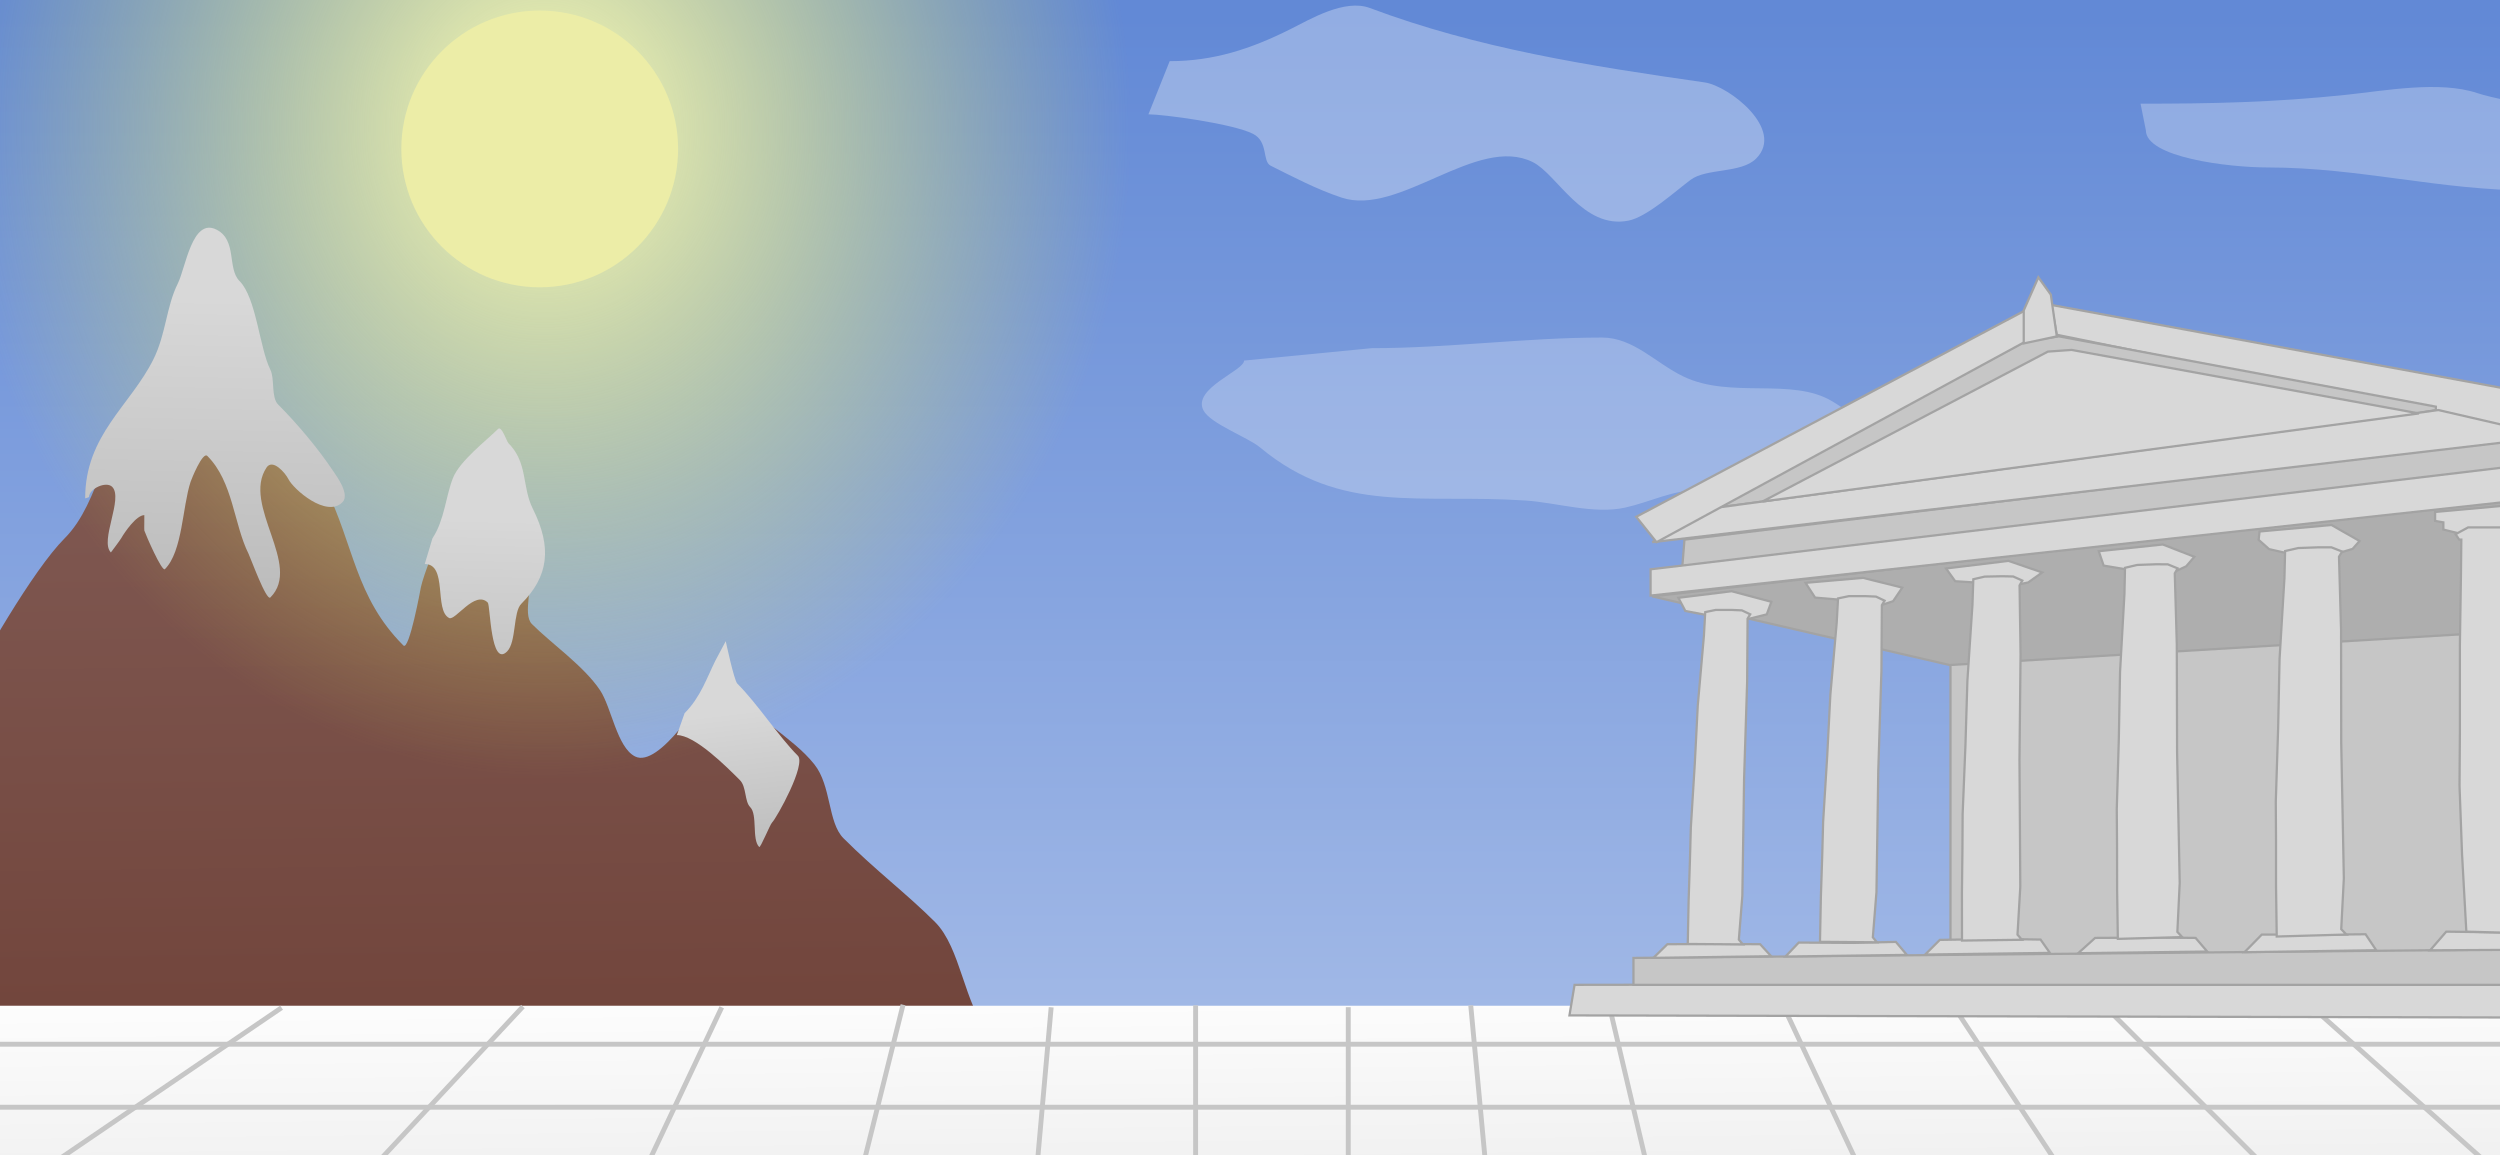
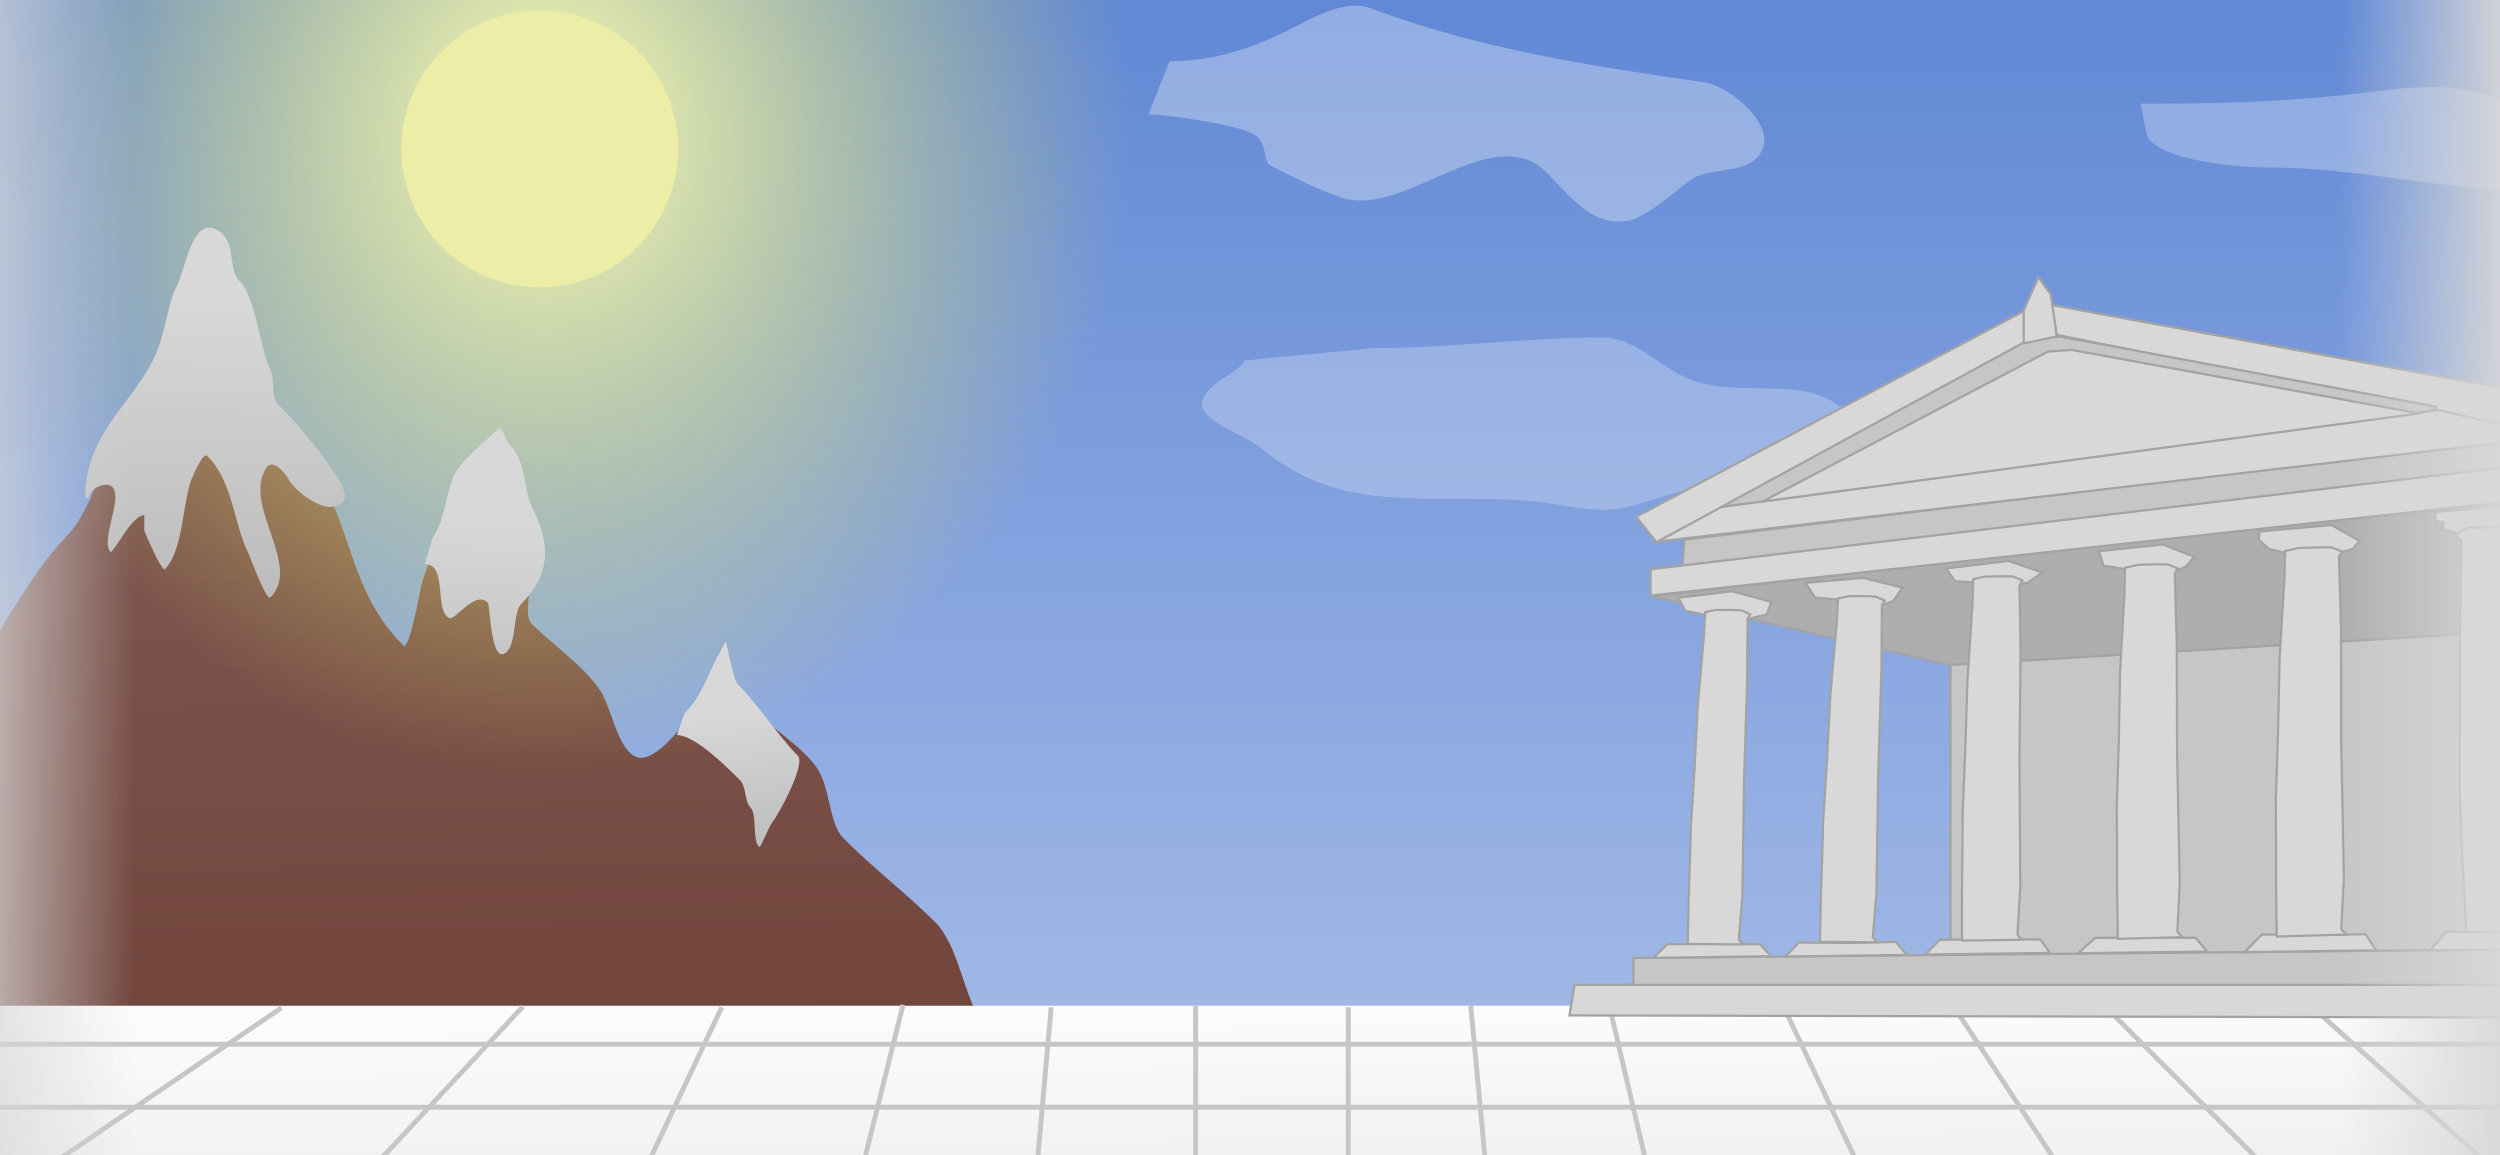
<svg xmlns="http://www.w3.org/2000/svg" viewBox="-8.157 59.324 509.64 235.266">
  <defs>
    <linearGradient id="gradient-0" gradientUnits="userSpaceOnUse" x1="245.372" y1="241.724" x2="245.372" y2="328.264" gradientTransform="matrix(1.543903, -0.01585, 0.010111, 0.984834, -140.2694, 20.99541)">
      <stop offset="0" style="stop-color: rgb(255, 255, 255);" />
      <stop offset="1" style="stop-color: rgb(226, 226, 226);" />
    </linearGradient>
    <linearGradient id="gradient-2" gradientUnits="userSpaceOnUse" x1="248.349" y1="48.795" x2="248.349" y2="396.941" gradientTransform="matrix(-1, 0, 0, -0.754845, 496.698, 362.3182)">
      <stop offset="0" style="stop-color: rgba(179, 198, 235, 1)" />
      <stop offset="1" style="stop-color: rgba(98, 137, 214, 1)" />
    </linearGradient>
    <radialGradient id="gradient-3" gradientUnits="userSpaceOnUse" cx="101.866" cy="89.683" r="55.204" gradientTransform="matrix(2.167903, 0, 0, 2.391464, -117.9767, -128.959)">
      <stop offset="0" style="stop-color: rgb(254, 255, 183);" />
      <stop offset="1" style="stop-color: rgba(218, 220, 82, 0);" />
    </radialGradient>
    <linearGradient id="gradient-1" gradientUnits="userSpaceOnUse" x1="35.668" y1="105.742" x2="35.668" y2="181.172" gradientTransform="matrix(0.999765, 0.021675, -0.031345, 1.445792, 2.00932, -33.46337)">
      <stop offset="0" style="stop-color: rgba(216, 216, 216, 1)" />
      <stop offset="1" style="stop-color: rgba(165, 165, 165, 1)" />
    </linearGradient>
    <linearGradient id="gradient-4" gradientUnits="userSpaceOnUse" x1="90.693" y1="146.664" x2="90.693" y2="192.696" gradientTransform="matrix(0.999661, 0.026031, -0.045656, 1.753323, 7.514926, -94.45686)">
      <stop offset="0" style="stop-color: rgba(216, 216, 216, 1)" />
      <stop offset="1" style="stop-color: rgba(165, 165, 165, 1)" />
    </linearGradient>
    <linearGradient id="gradient-5" gradientUnits="userSpaceOnUse" x1="142.312" y1="190.034" x2="142.312" y2="231.999" gradientTransform="matrix(0.992859, -0.119296, 0.150241, 1.250404, -32.26345, -15.63363)">
      <stop offset="0" style="stop-color: rgba(216, 216, 216, 1)" />
      <stop offset="1" style="stop-color: rgba(165, 165, 165, 1)" />
    </linearGradient>
    <linearGradient id="gradient-6" gradientUnits="userSpaceOnUse" x1="83.898" y1="107.313" x2="83.898" y2="297.316" gradientTransform="matrix(0.999918, -0.012794, 0.011061, 0.864502, -3.281762, 41.35906)">
      <stop offset="0" style="stop-color: rgba(130, 92, 86, 1)" />
      <stop offset="1" style="stop-color: rgb(110, 64, 54);" />
+     </linearGradient>
+     <linearGradient gradientUnits="userSpaceOnUse" x1="-34.112" y1="47.924" x2="-34.112" y2="414.379" id="gradient-7" gradientTransform="matrix(0, 0.10933, -0.10933, 0, 24.66566, 236.7751)">
+       <stop offset="0" style="stop-opacity: 0; stop-color: rgb(216, 216, 216);" />
+       <stop offset="1" style="stop-color: rgb(216, 216, 216);" />
+     </linearGradient>
+     <linearGradient gradientUnits="userSpaceOnUse" x1="-34.112" y1="47.924" x2="-34.112" y2="414.379" id="gradient-8" gradientTransform="matrix(0, -0.096057, -0.096057, 0, -464.1516, 227.8746)">
+       <stop offset="0" style="stop-opacity: 0; stop-color: rgb(216, 216, 216);" />
+       <stop offset="1" style="stop-color: rgb(216, 216, 216);" />
    </linearGradient>
  </defs>
  <rect x="-19.211" y="48.795" width="535.12" height="348.146" style="fill: url(#gradient-2);" />
  <g id="hellenic_clouds">
    <path d="M 271.462 130.301 C 287.171 130.301 302.892 128.134 318.413 128.134 C 324.865 128.134 329.343 133.352 335.027 136.08 C 344.691 140.719 357.083 136.167 365.364 141.136 C 369.688 143.731 388.497 156.743 379.45 163.528 C 375.662 166.369 369.109 162.231 365.726 161 C 356.791 157.751 347.561 159.194 338.277 159.194 C 332.841 159.194 328.283 161.656 323.108 162.806 C 316.814 164.205 309.114 161.777 302.883 161.361 C 281.309 159.923 265.257 164.317 248.709 150.527 C 246.22 148.453 238.52 145.68 237.152 142.942 C 234.918 138.476 245.458 134.906 245.458 132.83" style="fill-opacity: 0.39; fill: rgba(255, 255, 255, 0.64);" />
    <path d="M 230.29 71.793 C 239.214 71.793 246.776 69.329 254.849 65.292 C 258.912 63.26 265.949 59.026 271.101 60.958 C 293.033 69.183 315.611 72.734 339.361 76.127 C 344.254 76.826 355.791 85.7 349.834 91.657 C 346.778 94.714 339.722 93.553 336.471 95.991 C 333.297 98.372 327.599 103.544 323.831 104.298 C 314.556 106.153 309.275 94.853 304.328 92.379 C 292.952 86.691 277.116 103.534 265.322 99.603 C 260.252 97.913 255.604 95.466 250.876 93.102 C 249.118 92.223 250.456 88.197 247.264 86.601 C 243.041 84.489 228.924 82.628 225.956 82.628" style="fill-opacity: 0.39; fill: rgba(255, 255, 255, 0.79);" />
    <path d="M 428.207 80.461 C 442.274 80.461 455.123 80.232 470.102 78.655 C 478.013 77.822 489.139 75.731 496.828 78.294 C 503.305 80.453 519.188 81.874 523.554 86.24 C 525.17 87.856 532.004 89.455 529.332 93.463 C 525.282 99.538 514.136 98.158 508.024 98.158 C 489.281 98.158 472.817 93.463 454.21 93.463 C 446 93.463 429.29 91.402 429.29 85.878" style="fill-opacity: 0.39; fill: rgba(255, 255, 255, 0.7);" />
  </g>
  <path d="M -16.035 202.026 C -12.076 194.109 -1.407 175.49 5.005 169.078 C 12.535 161.548 13.102 147.483 21.281 139.305 C 28.534 132.051 27.793 113.738 33.984 107.547 C 35.552 105.979 37.772 112.774 37.954 113.501 C 40.007 121.716 41.132 128.992 43.114 136.923 C 45.471 146.349 54.685 151.728 58.199 158.756 C 63.961 170.279 64.216 181.049 74.078 190.911 C 75.273 192.106 77.633 179.082 77.651 179.002 C 78.791 173.874 87.068 154.643 91.545 152.405 C 92.767 151.794 94.96 155.801 95.515 156.771 C 98.702 162.348 96.716 169.892 99.485 175.429 C 100.803 178.066 98.234 184.499 100.279 186.544 C 104.258 190.524 110.883 195.108 114.173 200.042 C 116.502 203.535 117.624 211.692 121.318 213.539 C 126.174 215.967 135.285 201.483 136.8 198.454 C 136.853 198.348 139.579 192.102 139.579 192.102 C 139.579 192.102 141.576 198.556 141.961 199.248 C 146.001 206.52 153.134 209.244 157.84 215.126 C 161.35 219.514 160.568 226.985 163.794 230.211 C 170.362 236.779 176.705 241.534 182.452 247.281 C 187.754 252.583 188.276 263.839 193.567 270.306 C 195.532 272.707 215.295 287.878 211.034 292.139 C 203.147 300.026 192.804 297.13 182.849 294.918 C 166.643 291.317 150.15 288.629 134.021 284.597 C 123.375 281.935 112.916 285.381 102.263 283.803 C 94.518 282.656 90.636 277.734 84.003 274.673 C 81.88 273.693 76.329 276.207 74.078 276.657 C 63.704 278.732 53.223 279.812 42.717 281.024 C 33.443 282.094 24.807 281.135 15.723 283.406 C 11.626 284.43 5.616 288.506 1.035 286.979 C -12.395 282.502 -23.217 276.266 -33.899 267.527 C -35.4 266.299 -41.331 263.778 -42.235 261.969 C -46.769 252.9 -40.644 228.419 -36.677 219.493 C -34.699 215.043 -33.416 209.88 -30.723 207.187" style="fill: url(#gradient-6);" />
  <circle style="fill: url(#gradient-3);" cx="102.858" cy="85.514" r="132.018" />
  <polygon style="fill: url(#gradient-0);" points="-32.05 264.351 522.642 264.351 544.095 350.891 -62.083 333.424" />
  <line style="fill: none; stroke: rgb(198, 198, 198);" x1="-45.09" y1="272.194" x2="557.186" y2="272.194" />
  <line style="fill: none; stroke: rgb(198, 198, 198);" x1="-50.977" y1="285.039" x2="548.746" y2="285.039" />
  <line style="fill: none; stroke: rgb(198, 198, 198);" x1="-63.822" y1="301.095" x2="560.847" y2="301.095" />
  <line style="fill: none; stroke: rgb(198, 198, 198);" x1="-75.061" y1="321.432" x2="581.828" y2="321.432" />
  <line style="fill: none; stroke: rgb(198, 198, 198);" x1="235.575" y1="264.285" x2="235.575" y2="360.957" />
  <line style="fill: none; stroke: rgb(198, 198, 198);" x1="266.695" y1="264.647" x2="266.695" y2="364.175" />
  <line style="fill: none; stroke: rgb(198, 198, 198);" x1="291.663" y1="264.285" x2="301.434" y2="368.863" />
  <line style="fill: none; stroke: rgb(198, 198, 198);" x1="319.888" y1="264.285" x2="346.304" y2="376.462" />
  <line style="fill: none; stroke: rgb(198, 198, 198);" x1="354.989" y1="263.561" x2="403.84" y2="367.415" />
  <line style="fill: none; stroke: rgb(198, 198, 198);" x1="388.857" y1="262.584" x2="456.013" y2="364.619" />
  <line style="fill: none; stroke: rgb(198, 198, 198);" x1="420.092" y1="263.625" x2="523.168" y2="366.701" />
  <line style="fill: none; stroke: rgb(198, 198, 198);" x1="459.136" y1="261.022" x2="574.706" y2="364.098" />
  <line style="fill: none; stroke: rgb(198, 198, 198);" x1="206.131" y1="264.666" x2="197.802" y2="358.372" />
  <line style="fill: none; stroke: rgb(198, 198, 198);" x1="175.937" y1="264.145" x2="148.867" y2="372.948" />
  <line style="fill: none; stroke: rgb(198, 198, 198);" x1="138.975" y1="264.666" x2="94.205" y2="359.413" />
  <line style="fill: none; stroke: rgb(198, 198, 198);" x1="98.443" y1="264.52" x2="18.199" y2="350.563" />
  <line style="fill: none; stroke: rgb(198, 198, 198);" x1="49.245" y1="264.743" x2="-77.589" y2="351.083" />
  <line style="fill: none; stroke: rgb(198, 198, 198);" x1="-13.556" y1="264.666" x2="-98.412" y2="329.739" />
  <circle style="fill: rgb(236, 237, 167);" cx="101.866" cy="89.683" r="28.21" />
  <g style="" transform="matrix(0.462949, 0, 0, 0.462949, 311.0289, 87.39685)">
    <polygon style="fill: rgb(216, 216, 216); stroke: rgb(163, 163, 163);" points="421.567 159.462 548.764 244.508 532.724 250.103 419.702 182.215" />
    <polygon style="stroke: rgb(163, 163, 163); fill: rgb(198, 198, 198);" points="169.412 229.588 169.412 363.905 426.043 365.737 421.94 159.835" />
    <polygon style="fill: rgb(216, 216, 216); stroke: rgb(163, 163, 163);" points="1.634 386.482 3.877 373.029 435.344 372.388 435.985 387.443" />
    <polygon style="stroke: rgb(163, 163, 163); fill: rgb(198, 198, 198);" points="29.822 373.029 29.822 361.177 428.938 357.334 429.258 373.029" />
    <polygon style="fill: rgb(216, 216, 216); stroke: rgb(163, 163, 163);" points="435.344 386.803 435.985 371.748 566.995 375.912 567.315 384.881" />
    <polygon style="fill: rgb(216, 216, 216); stroke: rgb(163, 163, 163);" points="428.618 357.013 555.463 365.982 555.784 376.232 429.258 373.029" />
    <polygon style="fill: rgb(216, 216, 216); stroke: rgb(163, 163, 163);" points="38.59 361.15 44.742 355.145 66.274 354.998 85.609 355.145 90.442 360.418" />
    <polygon style="fill: rgb(216, 216, 216); stroke: rgb(163, 163, 163);" points="96.741 360.564 102.6 354.412 126.622 354.559 145.371 354.119 150.204 359.832" />
    <polygon style="fill: rgb(216, 216, 216); stroke: rgb(163, 163, 163);" points="158.26 359.685 164.705 353.24 190.924 352.801 209.087 353.094 213.189 358.953" />
    <polygon style="fill: rgb(216, 216, 216); stroke: rgb(163, 163, 163);" points="225.639 359.099 233.109 352.362 261.525 352.215 277.345 352.362 282.471 358.367" />
    <polygon style="fill: rgb(216, 216, 216); stroke: rgb(163, 163, 163);" points="298.877 358.66 306.493 350.897 337.985 350.897 352.194 350.75 356.881 357.781" />
    <polygon style="stroke: rgb(163, 163, 163); fill: rgb(174, 174, 174);" points="38.112 201.985 169.039 232.199 411.123 217.651 421.194 158.343" />
    <polygon style="fill: rgb(216, 216, 216); stroke: rgb(163, 163, 163);" points="60.928 209.981 52.667 208.399 49.59 202.598 73.057 199.697 90.548 204.356 88.526 209.893 80.44 211.914" />
    <polygon style="fill: rgb(216, 216, 216); stroke: rgb(163, 163, 163);" points="53.729 355.026 54.113 335.799 54.69 318.111 55.075 303.883 56.805 276.004 58.151 249.855 60.843 219.284 61.42 208.901 66.034 207.94 73.148 207.94 77.57 208.132 81.223 209.863 80.07 211.785 79.877 239.665 78.532 282.348 78.147 308.689 77.763 333.877 76.224 353.104 77.955 355.219" />
    <polygon style="fill: rgb(216, 216, 216); stroke: rgb(163, 163, 163);" points="120.343 203.389 109.796 202.51 105.578 196.006 130.89 193.809 148.205 198.115 144.162 204.092 138.098 206.113" />
    <polygon style="fill: rgb(216, 216, 216); stroke: rgb(163, 163, 163);" points="111.95 354.084 112.347 334.186 112.945 315.881 113.343 301.157 115.133 272.306 116.526 245.246 119.312 213.609 119.909 202.863 124.684 201.869 132.046 201.869 136.622 202.068 140.403 203.859 139.209 205.848 139.01 234.7 137.618 278.871 137.219 306.131 136.822 332.197 135.229 352.095 137.021 354.283" />
    <polygon style="fill: rgb(216, 216, 216); stroke: rgb(163, 163, 163);" points="181.253 195.918 171.497 195.303 167.454 189.678 194.964 186.338 209.817 191.435 203.665 195.83 194.964 197.676" />
    <polygon style="fill: rgb(216, 216, 216); stroke: rgb(163, 163, 163);" points="172.785 353.234 173.203 332.316 173.831 313.072 174.249 297.594 176.133 267.264 177.599 238.817 180.529 205.558 181.157 194.261 186.179 193.216 193.923 193.216 198.737 193.426 202.715 195.308 201.459 197.399 201.249 227.73 199.786 274.166 199.365 302.823 198.947 330.225 197.272 351.143 199.158 353.443" transform="matrix(0.999774, -0.021276, 0.021276, 0.999774, -5.772858, 4.056439)" />
    <polygon style="fill: rgb(216, 216, 216); stroke: rgb(163, 163, 163);" points="247.887 190.258 236.852 188.419 234.706 182.084 262.908 179.12 276.805 184.536 273.228 188.725 265.36 192.404" />
    <polygon style="fill: rgb(216, 216, 216); stroke: rgb(163, 163, 163);" points="240.17 352.263 240.62 330.793 241.294 311.04 241.743 295.153 243.767 264.022 245.342 234.823 248.49 200.686 249.165 189.09 254.56 188.018 262.88 188.018 268.052 188.233 272.326 190.165 270.977 192.311 270.751 223.443 269.179 271.106 268.727 300.52 268.278 328.646 266.478 350.117 268.505 352.478" transform="matrix(0.999363, -0.035698, 0.035698, 0.999363, -9.483982, 9.319786)" />
    <polygon style="fill: rgb(216, 216, 216); stroke: rgb(163, 163, 163);" points="319.517 183.412 309.707 181.164 305.109 177.077 305.518 173.398 337.194 170.537 349.558 177.587 346.493 181.062 335.559 184.332" />
    <polygon style="fill: rgb(216, 216, 216); stroke: rgb(163, 163, 163);" points="310.024 351.182 310.511 328.879 311.241 308.36 311.728 291.856 313.92 259.518 315.626 229.186 319.037 193.724 319.769 181.678 325.613 180.565 334.626 180.565 340.229 180.788 344.86 182.794 343.397 185.025 343.153 217.364 341.45 266.876 340.96 297.432 340.474 326.649 338.523 348.953 340.72 351.405" transform="matrix(0.999363, -0.035698, 0.035698, 0.999363, -9.286424, 11.85855)" />
    <g transform="matrix(0.554318, 0, 0, 0.74502, 202.9833, 126.6866)" style="">
      <polygon style="fill: rgb(216, 216, 216); stroke: rgb(163, 163, 163);" points="496.082 314.488 503.196 306.268 537.343 306.742 548.568 307.216 552.994 314.172" />
      <polygon style="fill: rgb(216, 216, 216); stroke: rgb(163, 163, 163);" points="509.52 131.106 501.931 129.209 501.931 126.047 498.295 125.415 498.295 121.463 531.494 118.459 542.876 126.521 542.876 128.577 540.189 128.893 539.556 131.738 526.751 135.216" />
      <polygon style="fill: rgb(216, 216, 216); stroke: rgb(163, 163, 163);" points="512.049 306.268 510.152 272.121 509.045 242.084 509.204 219.003 509.204 180.271 509.678 148.97 509.836 133.635 508.887 133.635 507.306 131.264 512.84 128.26 520.27 128.26 529.439 128.26 534.34 130.315 534.498 132.371 533.075 133.477 531.336 133.477 532.443 140.749 533.865 163.514 535.604 186.121 537.185 224.536 538.45 260.896 538.924 288.404 539.082 303.58 540.821 304.845 541.612 307.058" />
    </g>
    <g transform="matrix(0.587089, 0, 0, 0.792591, 169.1951, 112.2857)" style="">
      <polygon style="fill: rgb(216, 216, 216); stroke: rgb(163, 163, 163);" points="496.082 314.488 503.196 306.268 537.343 306.742 548.568 307.216 552.994 314.172" />
      <polygon style="fill: rgb(216, 216, 216); stroke: rgb(163, 163, 163);" points="509.52 131.106 501.931 129.209 501.931 126.047 498.295 125.415 498.295 121.463 531.494 118.459 542.876 126.521 542.876 128.577 540.189 128.893 539.556 131.738 526.751 135.216" />
      <polygon style="fill: rgb(216, 216, 216); stroke: rgb(163, 163, 163);" points="512.049 306.268 510.152 272.121 509.045 242.084 509.204 219.003 509.204 180.271 509.678 148.97 509.836 133.635 508.887 133.635 507.306 131.264 512.84 128.26 520.27 128.26 529.439 128.26 534.34 130.315 534.498 132.371 533.075 133.477 531.336 133.477 532.443 140.749 533.865 163.514 535.604 186.121 537.185 224.536 538.45 260.896 538.924 288.404 539.082 303.58 540.821 304.845 541.612 307.058" />
    </g>
    <g transform="matrix(0.691955, 0, 0, 0.85919, 94.79218, 90.40846)" style="">
      <polygon style="fill: rgb(216, 216, 216); stroke: rgb(163, 163, 163);" points="496.082 314.488 503.196 306.268 537.343 306.742 548.568 307.216 552.994 314.172" />
      <polygon style="fill: rgb(216, 216, 216); stroke: rgb(163, 163, 163);" points="509.52 131.106 501.931 129.209 501.931 126.047 498.295 125.415 498.295 121.463 531.494 118.459 542.876 126.521 542.876 128.577 540.189 128.893 539.556 131.738 526.751 135.216" />
      <polygon style="fill: rgb(216, 216, 216); stroke: rgb(163, 163, 163);" points="512.049 306.268 510.152 272.121 509.045 242.084 509.204 219.003 509.204 180.271 509.678 148.97 509.836 133.635 508.887 133.635 507.306 131.264 512.84 128.26 520.27 128.26 529.439 128.26 534.34 130.315 534.498 132.371 533.075 133.477 531.336 133.477 532.443 140.749 533.865 163.514 535.604 186.121 537.185 224.536 538.45 260.896 538.924 288.404 539.082 303.58 540.821 304.845 541.612 307.058" />
    </g>
    <g transform="matrix(0.783713, 0, 0, 0.929595, 24.84054, 67.14793)" style="">
      <polygon style="fill: rgb(216, 216, 216); stroke: rgb(163, 163, 163);" points="496.082 314.488 503.196 306.268 537.343 306.742 548.568 307.216 552.994 314.172" />
      <polygon style="fill: rgb(216, 216, 216); stroke: rgb(163, 163, 163);" points="509.52 131.106 501.931 129.209 501.931 126.047 498.295 125.415 498.295 121.463 531.494 118.459 542.876 126.521 542.876 128.577 540.189 128.893 539.556 131.738 526.751 135.216" />
      <polygon style="fill: rgb(216, 216, 216); stroke: rgb(163, 163, 163);" points="512.049 306.268 510.152 272.121 509.045 242.084 509.204 219.003 509.204 180.271 509.678 148.97 509.836 133.635 508.887 133.635 507.306 131.264 512.84 128.26 520.27 128.26 529.439 128.26 534.34 130.315 534.498 132.371 533.075 133.477 531.336 133.477 532.443 140.749 533.865 163.514 535.604 186.121 537.185 224.536 538.45 260.896 538.924 288.404 539.082 303.58 540.821 304.845 541.612 307.058" />
    </g>
    <polygon style="stroke: rgb(163, 163, 163); fill: rgb(198, 198, 198);" points="51.167 190.795 52.286 176.993 419.329 132.605 420.821 146.406" />
    <g transform="matrix(1, 0, 0, 1, -115.4753, 43.33289)">
      <polygon style="fill: rgb(216, 216, 216); stroke: rgb(163, 163, 163);" points="496.082 314.488 503.196 306.268 537.343 306.742 548.568 307.216 552.994 314.172" />
      <polygon style="fill: rgb(216, 216, 216); stroke: rgb(163, 163, 163);" points="509.52 131.106 501.931 129.209 501.931 126.047 498.295 125.415 498.295 121.463 531.494 118.459 542.876 126.521 542.876 128.577 540.189 128.893 539.556 131.738 526.751 135.216" />
      <polygon style="fill: rgb(216, 216, 216); stroke: rgb(163, 163, 163);" points="512.049 306.268 510.152 272.121 509.045 242.084 509.204 219.003 509.204 180.271 509.678 148.97 509.836 133.635 508.887 133.635 507.306 131.264 512.84 128.26 520.27 128.26 529.439 128.26 534.34 130.315 534.498 132.371 533.075 133.477 531.336 133.477 532.443 140.749 533.865 163.514 535.604 186.121 537.185 224.536 538.45 260.896 538.924 288.404 539.082 303.58 540.821 304.845 541.612 307.058" />
    </g>
    <polygon style="fill: rgb(216, 216, 216); stroke: rgb(163, 163, 163);" points="37.366 201.612 37.366 190.049 421.567 144.168 422.313 159.462" />
    <polygon style="stroke: rgb(163, 163, 163); fill: rgb(198, 198, 198);" points="419.329 132.605 543.168 226.231 543.168 232.199 420.448 145.66" />
    <polygon style="stroke: rgb(163, 163, 163); fill: rgb(198, 198, 198);" points="426.046 127.109 550.644 226.406 543.245 226.406 418.885 132.838" />
    <polygon style="fill: rgb(216, 216, 216); stroke: rgb(163, 163, 163);" points="420.821 144.541 549.137 236.675 549.137 244.135 421.567 158.716" />
    <polygon style="fill: rgb(216, 216, 216); stroke: rgb(163, 163, 163);" points="213.846 73.642 431.536 113.742 425.33 128.303 424.136 129.258 216.233 86.77" />
    <polygon style="stroke: rgb(163, 163, 163); fill: rgb(198, 198, 198);" points="64.223 163.192 202.237 89.709 217.157 87.471 383.147 118.43 383.147 119.923 360.02 124.026" />
    <polygon style="fill: rgb(216, 216, 216); stroke: rgb(163, 163, 163);" points="38.112 178.112 61.612 163.565 384.266 119.923 423.059 128.875 420.075 133.351" />
    <polygon style="fill: rgb(216, 216, 216); stroke: rgb(163, 163, 163);" points="86.603 160.208 212.308 94.185 222.752 93.439 375.687 121.415" />
    <polygon style="fill: rgb(216, 216, 216); stroke: rgb(163, 163, 163);" points="39.977 178.112 31.025 166.922 201.864 76.28 201.864 90.082" />
    <polygon style="fill: rgb(216, 216, 216); stroke: rgb(163, 163, 163);" points="201.673 76.029 208.117 61.468 213.607 69.106 216.233 87.486 201.673 90.589" />
    <polygon style="fill: rgb(216, 216, 216); stroke: rgb(163, 163, 163);" points="431.058 113.742 554.463 218.768 550.883 226.168 425.807 127.348" />
  </g>
  <path d="M 9.204 160.927 C 9.204 147.989 18.368 142.075 23.102 132.607 C 25.679 127.452 25.737 121.83 28.084 117.136 C 29.694 113.917 31.006 103.65 35.951 106.122 C 40.234 108.264 38.123 114.063 40.671 116.611 C 44.099 120.039 44.746 130.269 46.964 134.705 C 47.875 136.526 47.082 140.329 48.538 141.785 C 52.317 145.564 56.647 150.671 59.813 155.42 C 60.456 156.384 63.237 160.125 61.649 161.714 C 58.397 164.966 51.672 159.067 50.635 156.994 C 49.965 155.654 47.415 152.777 46.178 154.634 C 41.073 162.291 53.547 174.536 46.964 181.118 C 46.141 181.941 42.928 173.046 42.506 172.202 C 39.504 166.198 39.364 157.522 34.115 152.274 C 33.158 151.316 30.886 156.981 30.706 157.518 C 29.024 162.565 29.076 171.735 25.462 175.349 C 24.856 175.955 21.572 168.4 21.266 167.482 C 21.216 167.332 21.301 164.336 21.266 164.336 C 19.639 164.336 17.268 167.793 16.546 169.056 C 16.331 169.433 14.457 171.949 14.449 171.94 C 12.107 169.598 17.053 160.909 14.711 158.567 C 13.493 157.349 9.991 158.943 9.991 160.665" style="fill: url(#gradient-1);" />
  <path d="M 80.004 169.056 C 82.467 165.362 82.691 160.503 84.2 156.731 C 85.595 153.242 91.114 149.03 93.377 146.767 C 94.097 146.047 95.154 149.33 95.475 149.651 C 99.492 153.668 98.211 158.531 100.457 163.025 C 104.446 171.001 103.654 176.872 98.097 182.429 C 96.414 184.112 97.138 190.207 95.213 192.131 C 91.839 195.505 91.805 182.692 91.28 182.167 C 88.665 179.552 84.644 185.929 83.413 185.314 C 80.286 183.75 83.162 174.3 78.431 174.3" style="fill: url(#gradient-4);" />
  <path d="M 131.4 204.718 C 134.67 201.448 135.964 197.425 137.693 193.967 C 137.991 193.371 139.791 190.034 139.791 190.034 C 139.791 190.034 141.479 198.015 142.151 198.687 C 146.298 202.834 150.572 209.468 154.475 213.371 C 156.248 215.144 150.186 226.051 149.231 227.007 C 148.802 227.435 146.867 232.247 146.609 231.989 C 145.065 230.445 146.32 225.407 144.773 223.86 C 143.603 222.69 144.041 219.72 142.675 218.353 C 139.905 215.583 133.506 209.176 129.826 209.176" style="fill: url(#gradient-5);" />
+   <rect x="-69.837" y="43.052" width="120.167" height="366.455" style="fill: url(#gradient-7);" />
+   <rect x="-595.412" y="41.158" width="170.507" height="366.455" style="fill: url(#gradient-8);" transform="matrix(-1, 0, 0, 1, 0, 0)" />
</svg>
